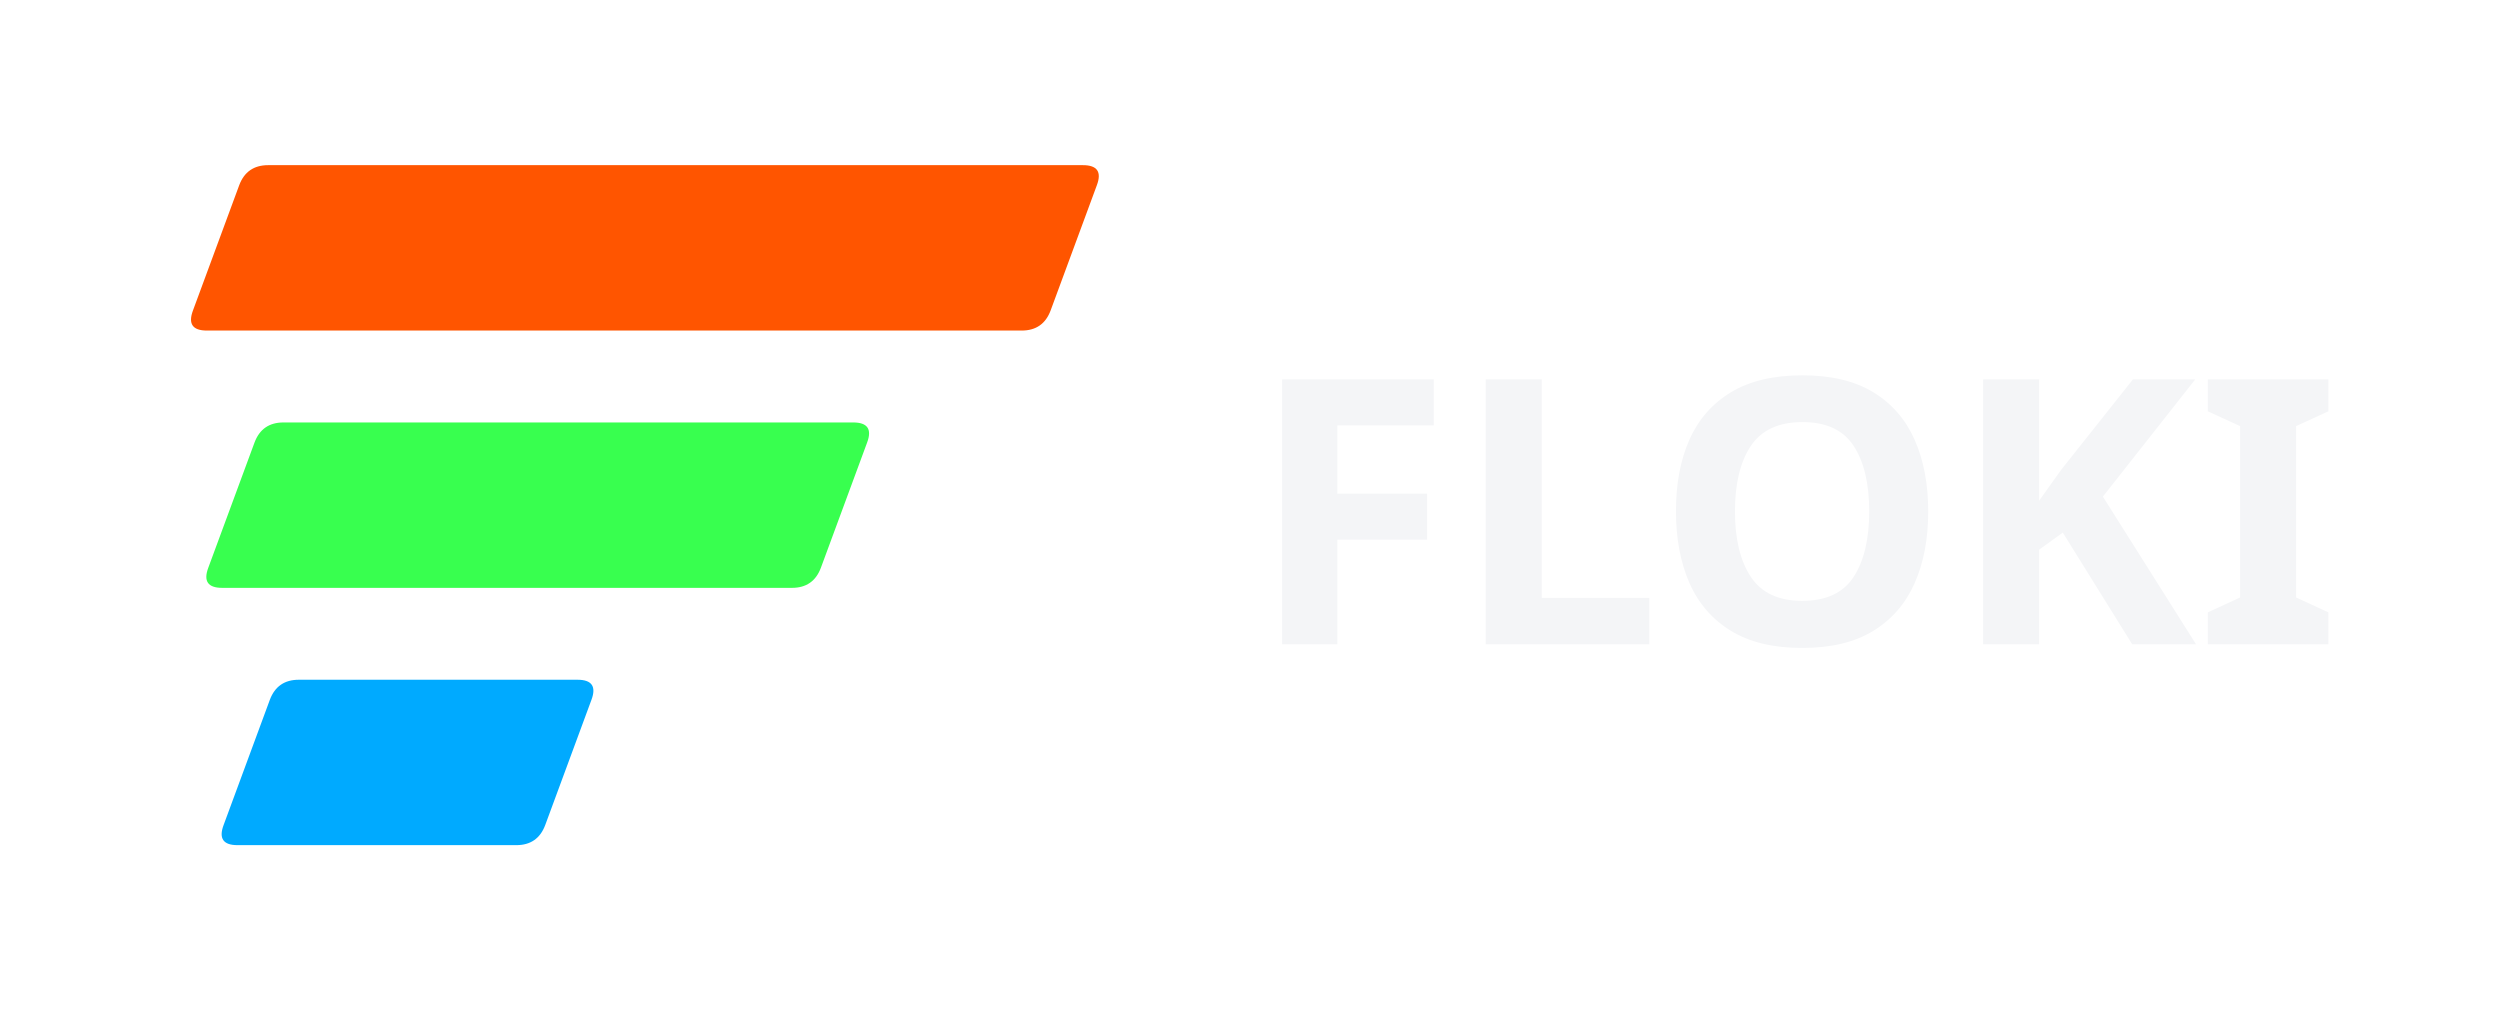
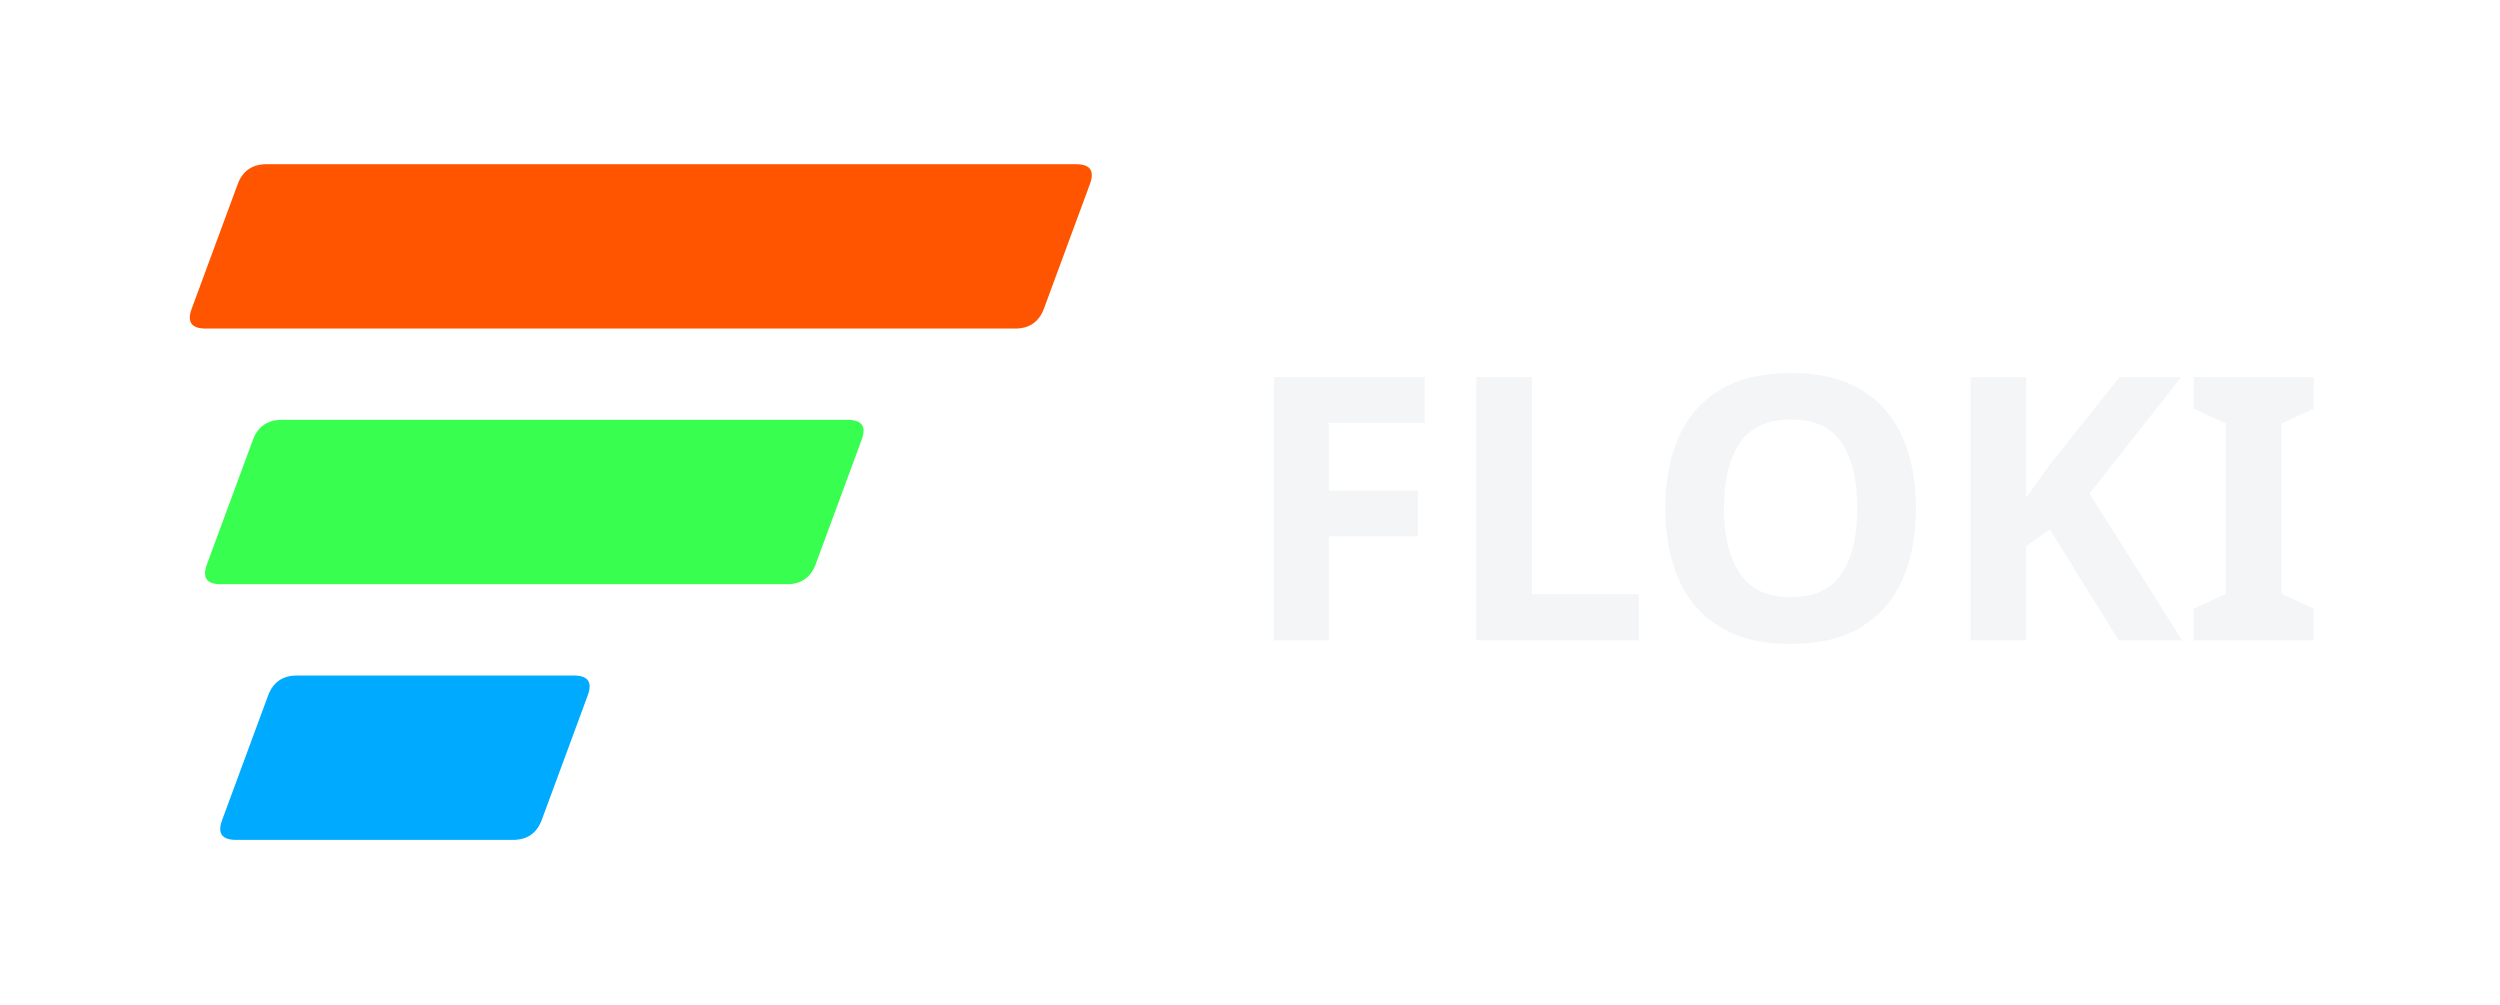
- <svg xmlns="http://www.w3.org/2000/svg" viewBox="0 0 485.3 196.0" width="485" height="196" fill="none">
+ <svg xmlns="http://www.w3.org/2000/svg" viewBox="0 0 488.4 196.0" width="488" height="196" fill="none">
  <g transform="translate(-29.405 -54.216) scale(0.297297)">
    <path d="M 224.9 384.9 Q 220.0 398.0 234.0 398.0 L 766.0 398.0 Q 780.0 398.0 784.9 384.9 L 815.1 303.1 Q 820.0 290.0 806.0 290.0 L 274.0 290.0 Q 260.0 290.0 255.1 303.1 Z" fill="#FF5500" />
    <path d="M 234.9 552.9 Q 230.0 566.0 244.0 566.0 L 616.0 566.0 Q 630.0 566.0 634.9 552.9 L 665.1 471.1 Q 670.0 458.0 656.0 458.0 L 284.0 458.0 Q 270.0 458.0 265.1 471.1 Z" fill="#38FF4F" />
    <path d="M 244.9 720.9 Q 240.0 734.0 254.0 734.0 L 436.0 734.0 Q 450.0 734.0 454.9 720.9 L 485.1 639.1 Q 490.0 626.0 476.0 626.0 L 294.0 626.0 Q 280.0 626.0 275.1 639.1 Z" fill="#00AAFF" />
  </g>
  <text x="242.4" y="125.0" font-family="'IBM Plex Sans', sans-serif" font-weight="600" font-size="72" fill="#F4F5F7">FLOKI</text>
</svg>
